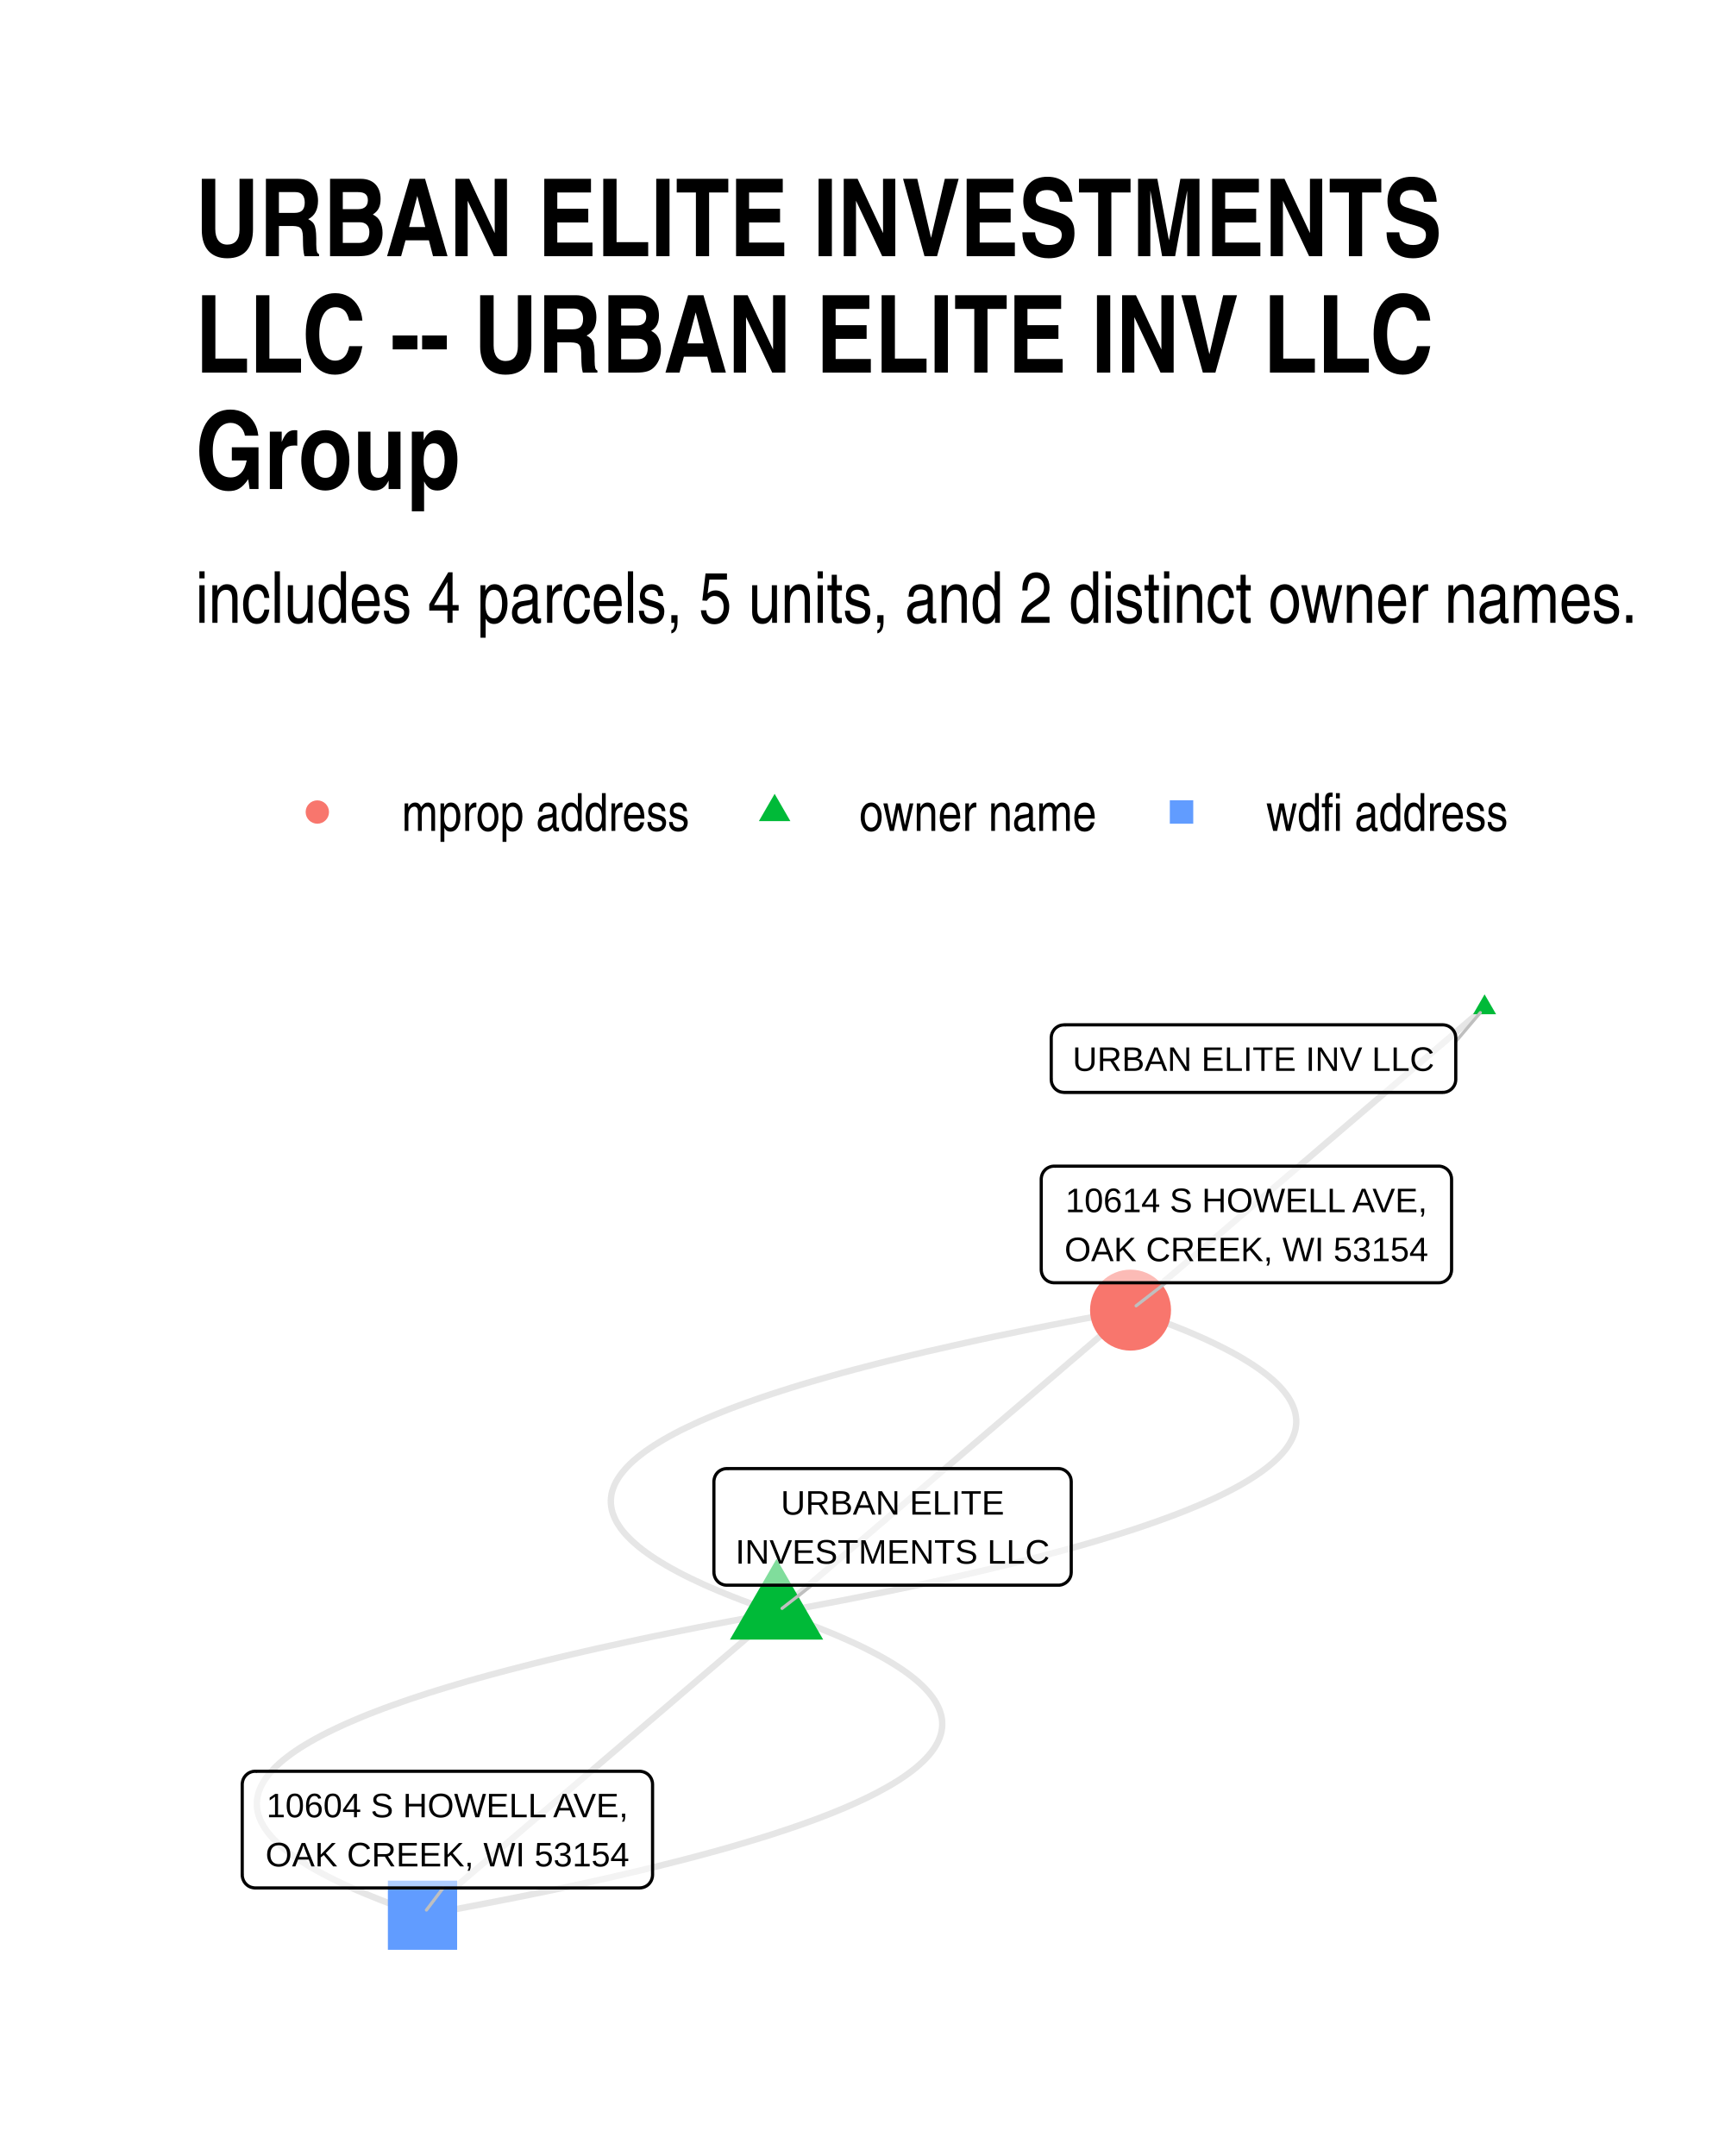
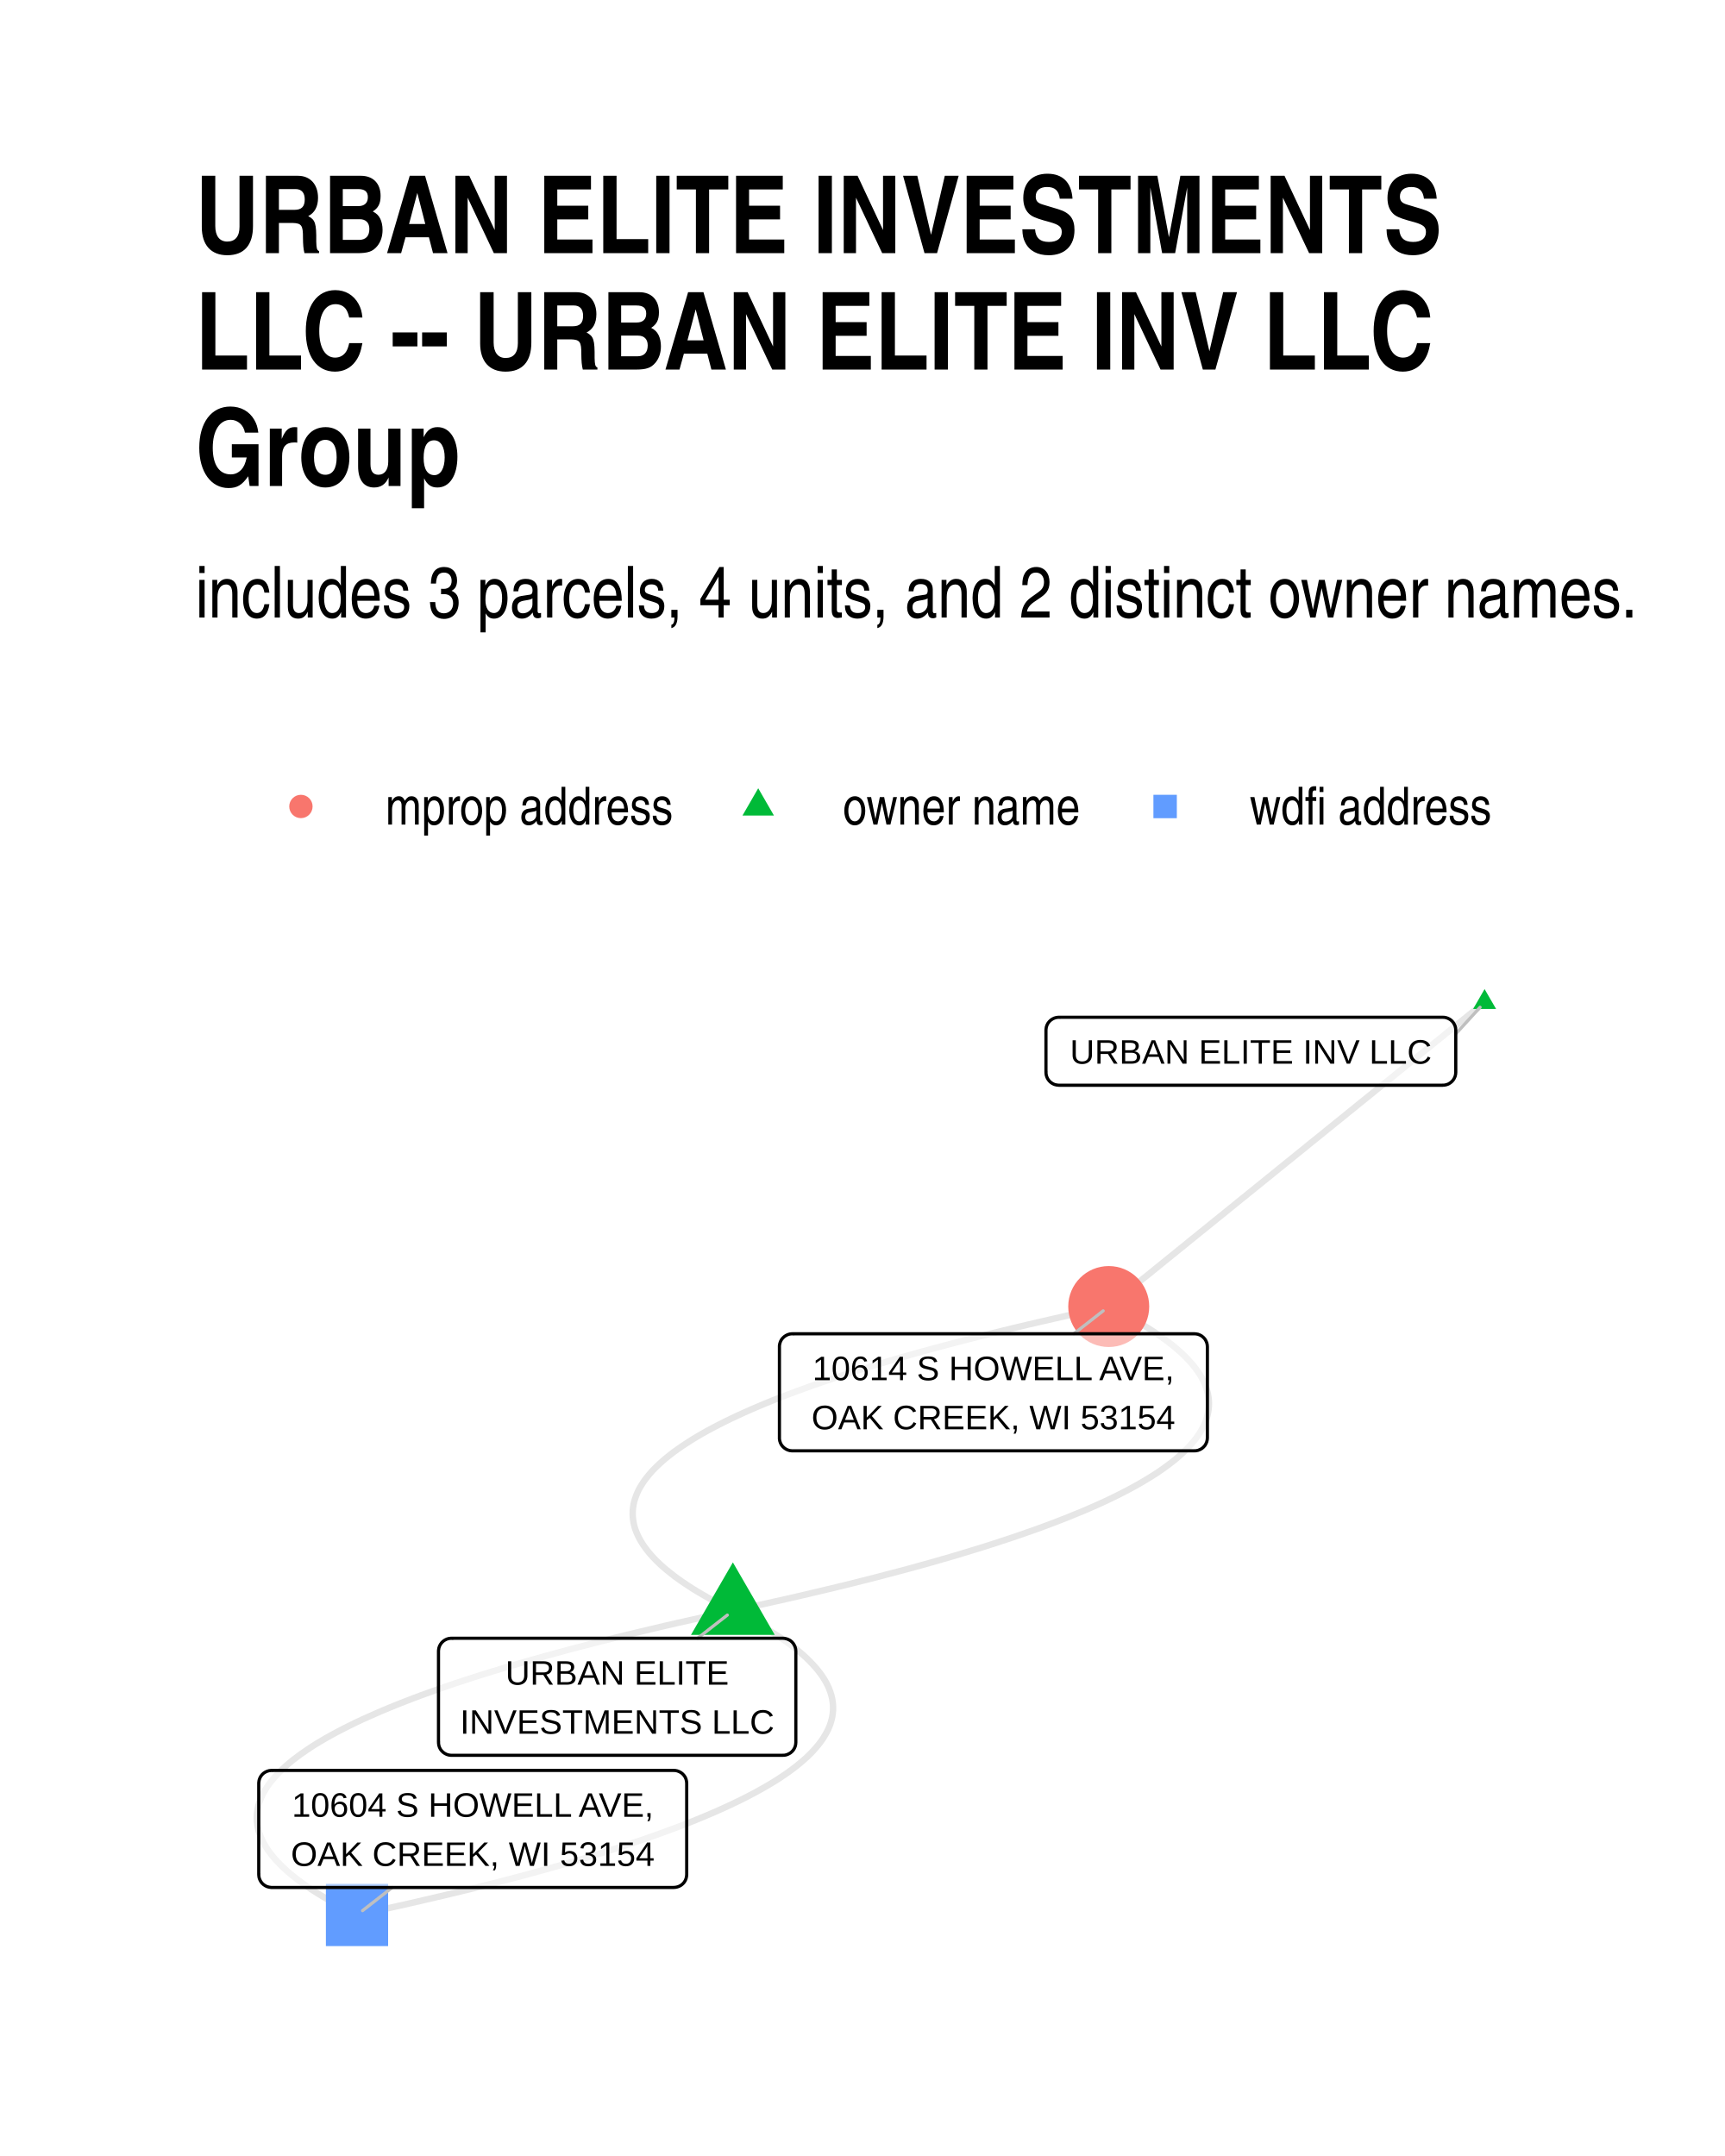
<svg xmlns="http://www.w3.org/2000/svg" width="384" height="480" class="svglite" viewBox="0 0 288 360">
  <defs>
-     <style>.svglite line,.svglite polyline,.svglite polygon,.svglite path,.svglite circle{fill:none;stroke:#000000;stroke-linecap:round;stroke-linejoin:round;stroke-miterlimit:10.00}</style>
+     <style>.svglite line,.svglite polyline,.svglite polygon,.svglite path,.svglite circle{fill:none;stroke:#000000;stroke-linecap:round;stroke-linejoin:round;stroke-miterlimit:10.00}.svglite text{white-space:pre}</style>
  </defs>
  <rect width="100%" height="100%" style="stroke-linecap:round;stroke-linejoin:round;stroke-miterlimit:10.00;stroke:none;fill:#FFFFFF" />
  <defs>
    <clipPath id="cpMC4wMHwyODguMDB8MC4wMHwzNjAuMDA=">
      <path d="M0 0h288v360H0z" />
    </clipPath>
  </defs>
  <g clip-path="url(#cpMC4wMHwyODguMDB8MC4wMHwzNjAuMDA=)">
    <path d="M0 0h288v360H0z" style="stroke-width:1.07;stroke:none;fill:#FFFFFF" />
  </g>
  <defs>
-     <clipPath id="cpMzIuNjN8MjU4LjExfDE2MC42NnwzMjcuMzc=">
-       <path d="M32.63 160.66h225.48v166.71H32.63z" />
+     <clipPath id="cpMzIuNjN8MjU4LjExfDE1OS43NHwzMjcuMzc=">
+       <path d="M32.63 159.74h225.48v167.63H32.63z" />
    </clipPath>
  </defs>
-   <g clip-path="url(#cpMzIuNjN8MjU4LjExfDE2MC42NnwzMjcuMzc=)">
-     <path d="m129.65 269.28 2.72-.5 2.68-.49 2.63-.5 2.59-.49 2.55-.5 2.5-.5 2.46-.49 2.42-.5 2.38-.5 2.33-.49 2.28-.5 2.25-.5 2.2-.5 2.16-.5 2.11-.5 2.07-.5 2.03-.5 1.98-.5 1.95-.5 1.89-.5 1.86-.5 1.81-.5 1.77-.5 1.72-.5 1.68-.51 1.64-.5 1.59-.5 1.55-.5 1.51-.51 1.46-.5 1.42-.51 1.38-.5 1.34-.51 1.29-.5 1.24-.51 1.21-.5 1.16-.51 1.12-.5 1.07-.51 1.03-.51.99-.51.94-.5.9-.51.86-.51.81-.51.77-.51.73-.51.68-.51.64-.51.6-.51.55-.51.51-.51.47-.51.43-.51.38-.51.33-.51.3-.52.25-.51.2-.51.17-.52.12-.51.07-.51.04-.52-.01-.51-.06-.52-.09-.51-.14-.52-.19-.52-.22-.51-.27-.52-.31-.52-.36-.51-.4-.52-.44-.52-.49-.52-.53-.52-.57-.51-.62-.52-.66-.52-.71-.52-.74-.52-.79-.52-.84-.52-.87-.53-.92-.52-.97-.52-1-.52-1.05-.52-1.1-.53-1.13-.52-1.18-.52-1.23-.53-1.26-.52-1.31-.52-1.36-.53-1.4-.52-1.44-.53-1.48-.52-1.53-.53m-59.1 50.52-2.72.49-2.68.5-2.64.49-2.59.5-2.55.49-2.5.5-2.46.5-2.42.49-2.37.5-2.33.5-2.29.5-2.25.49-2.2.5-2.15.5-2.12.5-2.07.5-2.03.5-1.98.5-1.94.5-1.9.5-1.85.5-1.81.5-1.77.5-1.73.51-1.68.5-1.63.5-1.6.5-1.55.51-1.51.5-1.46.51-1.42.5-1.38.5-1.33.51-1.29.5-1.25.51-1.2.51-1.16.5-1.12.51-1.08.51-1.03.5-.98.51-.95.51-.9.51-.85.5-.82.51-.77.51-.73.51-.68.51-.64.51-.6.51-.55.51-.51.51-.47.51-.42.51-.38.52-.34.51-.29.51-.25.51-.21.52-.16.51-.12.51-.08.52-.03.51.01.52.05.51.1.52.14.51.18.52.23.52.27.51.31.52.36.52.4.52.44.51.49.52.53.52.57.52.62.52.66.52.7.52.75.52.79.52.83.52.88.52.92.52.96.52 1.01.53 1.05.52 1.09.52 1.14.52 1.18.53 1.22.52 1.27.52 1.31.53 1.35.52 1.4.53 1.44.52 1.48.53 1.53.52m177.32-151.55-.59.51-.6.51-.6.51-.6.51-.59.51-.6.51-.6.51-.59.51-.6.51-.6.51-.59.52-.6.51-.6.51-.6.51-.59.51-.6.51-.6.51-.59.51-.6.51-.6.51-.6.51-.59.51-.6.51-.6.51-.59.51-.6.51-.6.51-.59.51-.6.51-.6.51-.6.51-.59.51-.6.51-.6.51-.59.51-.6.51-.6.51-.6.51-.59.51-.6.51-.6.51-.59.51-.6.51-.6.51-.59.51-.6.51-.6.52-.6.51-.59.51-.6.51-.6.51-.59.51-.6.51-.6.51-.6.51-.59.51-.6.51-.6.51-.59.51-.6.51-.6.51-.59.51-.6.51-.6.51-.6.51-.59.51-.6.51-.6.51-.59.51-.6.51-.6.51-.6.51-.59.51-.6.51-.6.51-.59.51-.6.51-.6.51-.6.51-.59.51-.6.51-.6.51-.59.52-.6.51-.6.51-.59.51-.6.51-.6.51-.6.51-.59.51-.6.51-.6.51-.59.51-.6.51-.6.51-.6.51-.59.51-.6.51-.6.51" style="stroke-width:1.07;stroke:#000000;stroke-opacity:0.10;stroke-linecap:butt" />
-     <path d="m129.65 269.28.59-.51.6-.51.6-.51.59-.51.6-.51.6-.51.6-.51.59-.52.6-.51.6-.51.59-.51.6-.51.6-.51.6-.51.59-.51.6-.51.6-.51.59-.51.6-.51.6-.51.59-.51.6-.51.6-.51.6-.51.59-.51.6-.51.6-.51.59-.51.6-.51.6-.51.59-.51.6-.51.6-.51.6-.51.59-.51.6-.51.6-.51.59-.51.6-.51.6-.51.6-.51.59-.51.6-.51.6-.52.59-.51.6-.51.6-.51.59-.51.6-.51.6-.51.6-.51.59-.51.6-.51.6-.51.59-.51.6-.51.6-.51.6-.51.59-.51.6-.51.6-.51.59-.51.6-.51.6-.51.59-.51.6-.51.6-.51.6-.51.59-.51.6-.51.6-.51.59-.51.6-.51.6-.51.59-.51.6-.51.6-.51.6-.51.59-.51.6-.52.6-.51.59-.51.6-.51.6-.51.6-.51.59-.51.6-.51.6-.51.59-.51.6-.51.6-.51.59-.51.6-.51.6-.51.6-.51.59-.51.6-.51.6-.51.59-.51m-59.1 50.52-.6.51-.6.51-.59.51-.6.51-.6.51-.6.51-.59.51-.6.51-.6.51-.59.51-.6.51-.6.51-.59.51-.6.51-.6.51-.6.51-.59.51-.6.51-.6.51-.59.51-.6.51-.6.51-.59.51-.6.51-.6.51-.6.51-.59.51-.6.51-.6.52-.59.51-.6.51-.6.51-.6.51-.59.51-.6.51-.6.51-.59.51-.6.51-.6.51-.59.51-.6.51-.6.51-.6.51-.59.51-.6.51-.6.51-.59.51-.6.51-.6.51-.59.51-.6.51-.6.51-.6.51-.59.51-.6.51-.6.51-.59.51-.6.51-.6.51-.59.51-.6.51-.6.51-.6.51-.59.51-.6.52-.6.51-.59.51-.6.51-.6.51-.59.51-.6.51-.6.51-.6.51-.59.51-.6.51-.6.51-.59.51-.6.51-.6.51-.6.51-.59.51-.6.51-.6.51-.59.51-.6.51-.6.51-.59.51-.6.51-.6.51-.6.51-.59.51-.6.51-.6.51-.59.51-.6.51-.6.51-.59.51-.6.51-.6.51" style="stroke-width:1.07;stroke:#000000;stroke-opacity:0.10;stroke-linecap:butt" />
-     <path d="m129.65 269.28-1.53-.53-1.48-.52-1.44-.53-1.4-.52-1.36-.53-1.31-.52-1.26-.53-1.23-.52-1.18-.52-1.13-.53-1.1-.52-1.05-.52-1-.52-.97-.53-.92-.52-.87-.52-.84-.52-.79-.52-.74-.52-.71-.52-.66-.52-.61-.52-.58-.52-.53-.52-.48-.51-.45-.52-.4-.52-.35-.52-.32-.51-.27-.52-.22-.52-.19-.51-.14-.52-.09-.51-.06-.52-.01-.51.04-.52.07-.51.12-.52.17-.51.2-.51.25-.52.3-.51.33-.51.39-.51.42-.51.47-.52.51-.51.55-.51.6-.51.64-.51.68-.51.73-.51.77-.51.81-.5.86-.51.9-.51.94-.51.99-.51 1.03-.5 1.08-.51 1.11-.51 1.16-.5 1.21-.51 1.24-.5 1.29-.51 1.34-.5 1.38-.51 1.42-.5 1.46-.51 1.51-.5 1.55-.5 1.59-.51 1.64-.5 1.68-.5 1.73-.5 1.76-.5 1.81-.51 1.86-.5 1.9-.5 1.94-.5 1.98-.5 2.03-.5 2.07-.5 2.11-.5 2.16-.49 2.2-.5 2.25-.5 2.28-.5 2.33-.5 2.38-.49 2.42-.5 2.46-.5 2.5-.49 2.55-.5 2.59-.5 2.63-.49 2.68-.5 2.72-.49m-59.1 50.52 1.52.52 1.49.53 1.44.52 1.39.53 1.36.52 1.31.53 1.27.52 1.22.53 1.18.52 1.14.52 1.09.52 1.05.53 1.01.52.96.52.92.52.88.52.83.52.79.52.75.52.7.52.66.52.62.52.57.52.53.52.49.52.44.52.4.51.36.52.31.52.27.52.23.51.18.52.14.51.1.52.05.51.01.52-.03.51-.08.52-.12.51-.16.51-.21.52-.25.51-.29.51-.34.52-.38.51-.42.51-.47.51-.51.51-.56.51-.59.51-.64.51-.69.51-.72.51-.77.51-.82.51-.86.51-.9.5-.94.51-.99.51-1.03.51-1.07.5-1.12.51-1.16.51-1.2.5-1.25.51-1.29.5-1.33.51-1.38.5-1.42.51-1.47.5-1.5.5-1.55.51-1.6.5-1.64.5-1.68.5-1.72.51-1.77.5-1.81.5-1.85.5-1.9.5-1.94.5-1.99.5-2.02.5-2.07.5-2.12.5-2.16.5-2.2.5-2.24.5-2.29.49-2.33.5-2.37.5-2.42.5-2.46.49-2.51.5-2.54.49-2.6.5-2.63.5-2.68.49-2.72.49" style="stroke-width:1.07;stroke:#000000;stroke-opacity:0.10;stroke-linecap:butt" />
-     <path d="m129.65 260.29 7.78 13.48h-15.56zm118.21-94.26 1.92 3.32h-3.83z" style="stroke-width:0.71;stroke:none;fill:#00BA38" />
-     <circle cx="188.75" cy="218.76" r="6.76" style="stroke-width:0.71;stroke:none;fill:#F8766D" />
-     <path d="M64.76 325.57h11.56v-11.55H64.76z" style="stroke-width:0.71;stroke:none;fill:#619CFF" />
-     <path d="m135.55 264.69-4.98 3.87m112.48-94.64 4.1-4.84m-52.51 45.11-4.96 3.85m-115.69 97.2-2.79 3.69" style="stroke-width:0.53;stroke:#BFBFBF" />
-     <path d="M121.35 264.69h55.34-.09l.35-.01.34-.07.32-.13.3-.17.27-.22.23-.26.19-.29.14-.32.08-.34.03-.35h0v-15.15h0l-.03-.35-.08-.34-.14-.32-.19-.29-.23-.26-.27-.22-.3-.18-.32-.12-.34-.07-.26-.01h-55.34l.27.01-.35-.01-.35.04-.33.1-.32.15-.28.19-.25.24-.21.28-.16.31-.11.33-.06.34-.01.18v15.15l.01-.17v.35l.06.34.11.33.16.31.21.27.25.25.28.19.32.15.33.1.35.04z" style="stroke-width:0.53;fill:#FFFFFF;fill-opacity:0.50" />
-     <text x="149.02" y="252.9" lengthAdjust="spacingAndGlyphs" style="font-size:5.69px;font-family:Arial" text-anchor="middle" textLength="37.28">URBAN ELITE</text>
-     <text x="149.02" y="261.09" lengthAdjust="spacingAndGlyphs" style="font-size:5.69px;font-family:Arial" text-anchor="middle" textLength="52.45">INVESTMENTS LLC</text>
-     <path d="M177.67 182.41h63.22l-.09-.01.35-.01.34-.07.32-.12.3-.18.27-.22.23-.26.19-.29.14-.32.08-.34.03-.34h0v-6.97h0l-.03-.34-.08-.34-.14-.32-.19-.29-.23-.26-.27-.22-.3-.18-.32-.12-.34-.07-.26-.02h-63.22l.26.02-.35-.01-.34.04-.34.09-.31.15-.29.2-.25.24-.2.28-.17.31-.11.33-.05.34-.01.17v6.97l.01-.18v.35l.05.34.11.33.17.31.2.28.25.24.29.2.31.15.34.09.34.04z" style="stroke-width:0.53;fill:#FFFFFF;fill-opacity:0.50" />
-     <text x="209.28" y="178.81" lengthAdjust="spacingAndGlyphs" style="font-size:5.69px;font-family:Arial" text-anchor="middle" textLength="60.34">URBAN ELITE INV LLC</text>
-     <path d="M176 214.19h64.19-.09l.35-.01.34-.07.32-.12.3-.18.27-.22.23-.26.19-.29.13-.32.09-.34.03-.35h0v-15.15h0l-.03-.35-.09-.34-.13-.32-.19-.29-.23-.26-.27-.22-.3-.17-.32-.13-.34-.07-.26-.01H176l.26.01-.34-.01-.35.04-.33.1-.32.15-.28.19-.25.25-.21.27-.16.31-.11.33-.06.34-.01.18v15.15l.01-.17v.35l.06.34.11.33.16.31.21.28.25.24.28.2.32.14.33.1.35.04z" style="stroke-width:0.53;fill:#FFFFFF;fill-opacity:0.50" />
-     <text x="208.09" y="202.4" lengthAdjust="spacingAndGlyphs" style="font-size:5.69px;font-family:Arial" text-anchor="middle" textLength="61.3">10614 S HOWELL AVE,</text>
-     <text x="208.09" y="210.59" lengthAdjust="spacingAndGlyphs" style="font-size:5.69px;font-family:Arial" text-anchor="middle" textLength="60.66">OAK CREEK, WI 53154</text>
-     <path d="M42.6 315.24h64.19-.09l.35-.02.34-.07.32-.12.3-.17.27-.22.23-.27.19-.29.13-.32.09-.34.03-.34h0v-15.16h0l-.03-.35-.09-.33-.13-.32-.19-.3-.23-.26-.27-.22-.3-.17-.32-.12-.34-.07-.26-.02H42.6l.26.02-.34-.02-.35.04-.33.1-.32.15-.28.2-.25.24-.21.28-.16.3-.11.33-.06.35-.01.17v15.16l.01-.18v.35l.06.34.11.33.16.31.21.28.25.24.28.2.32.15.33.09.35.05z" style="stroke-width:0.53;fill:#FFFFFF;fill-opacity:0.50" />
-     <text x="74.69" y="303.44" lengthAdjust="spacingAndGlyphs" style="font-size:5.69px;font-family:Arial" text-anchor="middle" textLength="61.3">10604 S HOWELL AVE,</text>
-     <text x="74.69" y="311.64" lengthAdjust="spacingAndGlyphs" style="font-size:5.69px;font-family:Arial" text-anchor="middle" textLength="60.66">OAK CREEK, WI 53154</text>
+   <g clip-path="url(#cpMzIuNjN8MjU4LjExfDE1OS43NHwzMjcuMzc=)">
+     <path d="m122.36 268.96 2.32-.51 2.29-.5 2.26-.5 2.22-.5 2.19-.5 2.15-.51 2.12-.5 2.08-.5 2.05-.5 2.02-.51 1.98-.5 1.94-.51 1.91-.5 1.88-.5 1.84-.51 1.81-.5 1.77-.51 1.74-.5 1.7-.51 1.67-.51 1.64-.5 1.6-.51 1.56-.51 1.53-.5 1.5-.51 1.46-.51 1.43-.5 1.39-.51 1.36-.51 1.33-.51 1.29-.51 1.25-.51 1.22-.5 1.19-.51 1.15-.51 1.12-.51 1.08-.51 1.05-.51 1.01-.51.98-.51.95-.52.91-.51.87-.51.84-.51.81-.51.77-.51.74-.52.7-.51.67-.51.63-.51.6-.52.57-.51.53-.52.49-.51.46-.51.43-.52.39-.51.36-.52.32-.51.29-.52.26-.51.22-.52.18-.52.15-.51.12-.52.08-.52.05-.51.01-.52-.02-.52-.06-.52-.09-.52-.13-.51-.16-.52-.19-.52-.23-.52-.26-.52-.3-.52-.33-.52-.37-.52-.4-.52-.44-.52-.47-.52-.5-.52-.54-.52-.58-.52-.61-.53-.64-.52-.68-.52-.71-.52-.75-.53-.78-.52-.81-.52-.85-.53-.89-.52-.92-.52-.95-.53-.99-.52-1.02-.53-1.06-.52m-62.75 50.8-2.33.5-2.29.5-2.25.5-2.23.5-2.18.5-2.16.51-2.11.5-2.09.5-2.05.51-2.01.5-1.98.5-1.95.51-1.91.5-1.87.51-1.84.5-1.81.51-1.78.5-1.73.51-1.71.5-1.67.51-1.63.5-1.6.51-1.57.51-1.53.5-1.5.51-1.46.51-1.43.51-1.39.5-1.36.51-1.32.51-1.29.51-1.26.51-1.22.51-1.18.51-1.15.51-1.12.5-1.08.51-1.05.52-1.02.51-.97.51-.95.51-.91.51-.87.51-.85.51-.8.51-.77.52-.74.51-.7.51-.67.51-.64.52-.6.51-.56.51-.53.52-.5.51-.46.52-.42.51-.4.51-.35.52-.33.52-.29.51-.25.52-.22.51-.19.52-.15.52-.11.51-.08.52-.05.52-.01.51.02.52.06.52.09.52.12.52.16.51.2.52.23.52.26.52.3.52.33.52.37.52.4.52.43.52.48.52.5.52.54.52.57.53.61.52.65.52.67.52.72.52.74.53.78.52.82.52.85.53.89.52.92.52.95.53.99.52 1.02.53 1.06.52m188.25-152.39-.63.52-.63.51-.64.51-.63.51-.64.52-.63.51-.63.51-.64.52-.63.51-.64.51-.63.52-.63.51-.64.51-.63.52-.64.51-.63.51-.63.51-.64.52-.63.51-.63.51-.64.52-.63.51-.64.51-.63.52-.63.51-.64.51-.63.52-.64.51-.63.51-.63.52-.64.51-.63.51-.64.51-.63.52-.63.51-.64.51-.63.52-.63.51-.64.51-.63.52-.64.51-.63.51-.63.52-.64.51-.63.51-.64.51-.63.52-.63.51-.64.51-.63.52-.63.51-.64.51-.63.52-.64.51-.63.51-.63.52-.64.51-.63.51-.64.52-.63.51-.63.51-.64.51-.63.52-.64.51-.63.51-.63.52-.64.51-.63.51-.63.52-.64.51-.63.51-.64.52-.63.51-.63.51-.64.51-.63.52-.64.51-.63.51-.63.52-.64.51-.63.51-.63.52-.64.51-.63.51-.64.52-.63.51-.63.51-.64.52-.63.51-.64.51-.63.51-.63.52-.64.51-.63.51-.64.52-.63.51-.63.51-.64.52-.63.51" style="stroke-width:1.07;stroke:#000000;stroke-opacity:0.10;stroke-linecap:butt" />
+     <path d="m122.36 268.96-1.06-.53-1.02-.52-.99-.53-.95-.52-.92-.53-.89-.52-.85-.52-.82-.53-.78-.52-.74-.52-.72-.52-.67-.53-.65-.52-.61-.52-.57-.52-.54-.52-.5-.52-.48-.53-.43-.52-.4-.52-.37-.52-.33-.52-.3-.52-.26-.51-.23-.52-.2-.52-.16-.52-.12-.52-.09-.52-.06-.52-.02-.51.01-.52.05-.52.08-.52.11-.51.16-.52.18-.51.22-.52.25-.52.29-.51.33-.52.35-.51.4-.52.42-.51.46-.52.5-.51.53-.51.57-.52.59-.51.64-.51.67-.52.7-.51.74-.51.77-.51.81-.52.84-.51.87-.51.91-.51.95-.51.98-.51 1.01-.51 1.05-.51 1.08-.51 1.12-.51 1.15-.51 1.18-.51 1.22-.51 1.26-.51 1.29-.51 1.32-.5 1.36-.51 1.4-.51 1.42-.51 1.47-.51 1.49-.5 1.53-.51 1.57-.51 1.6-.5 1.63-.51 1.67-.5 1.71-.51 1.74-.51 1.77-.5 1.81-.51 1.84-.5 1.87-.5 1.92-.51 1.94-.5 1.98-.51 2.02-.5 2.04-.5 2.09-.51 2.12-.5 2.15-.5 2.19-.5 2.22-.51 2.25-.5 2.29-.5 2.33-.5m-62.75 50.8 1.06.52 1.02.53.99.52.95.52.92.53.88.52.85.53.82.52.78.52.75.52.71.53.68.52.64.52.61.52.58.52.53.53.51.52.47.52.44.52.4.52.37.52.33.52.3.52.26.52.23.52.19.51.16.52.13.52.09.52.06.52.02.52-.01.51-.05.52-.08.52-.12.51-.15.52-.18.52-.22.51-.26.52-.29.51-.32.52-.36.51-.39.52-.43.51-.46.52-.49.51-.53.52-.57.51-.6.51-.63.52-.67.51-.7.51-.74.51-.77.52-.81.51-.84.51-.88.51-.91.51-.94.51-.98.51-1.01.51-1.05.51-1.08.51-1.12.51-1.15.51-1.19.51-1.22.51-1.25.51-1.29.51-1.33.51-1.36.5-1.39.51-1.43.51-1.46.51-1.5.5-1.53.51-1.56.51-1.6.5-1.64.51-1.67.51-1.7.5-1.74.51-1.77.5-1.81.51-1.84.5-1.88.51-1.91.5-1.94.51-1.98.5-2.02.5-2.05.51-2.08.5-2.12.5-2.15.5-2.19.51-2.22.5-2.26.5-2.29.5-2.32.5" style="stroke-width:1.07;stroke:#000000;stroke-opacity:0.10;stroke-linecap:butt" />
+     <path d="m122.36 260.88 6.99 12.11h-13.99zm125.5-95.73 1.92 3.32h-3.83z" style="stroke-width:0.71;stroke:none;fill:#00BA38" />
+     <circle cx="185.11" cy="218.16" r="6.76" style="stroke-width:0.71;stroke:none;fill:#F8766D" />
+     <path d="M54.41 324.95H64.8v-10.39H54.41z" style="stroke-width:0.71;stroke:none;fill:#619CFF" />
+     <path d="m116.47 273.55 4.96-3.87m121.62-97.05 4.06-4.44m-67.83 54.52 4.9-3.83M65.49 315.16l-4.96 3.87" style="stroke-width:0.53;stroke:#BFBFBF" />
+     <path d="M75.37 293.09h55.34-.09l.35-.01.34-.07.32-.13.31-.17.27-.22.23-.26.18-.29.14-.32.08-.34.03-.35h0v-15.22h0l-.03-.35-.08-.33-.14-.32-.18-.3-.23-.26-.27-.22-.31-.17-.32-.12-.34-.07-.26-.02H75.37l.26.02-.35-.02-.34.04-.34.1-.31.15-.29.2-.25.24-.21.28-.16.3-.11.33-.05.35-.01.17v15.22l.01-.17v.35l.05.34.11.33.16.31.21.27.25.24.29.2.31.15.34.1.34.04z" style="stroke-width:0.53;fill:#FFFFFF;fill-opacity:0.50" />
+     <text x="103.04" y="281.3" lengthAdjust="spacingAndGlyphs" style="font-size:5.69px;font-family:&quot;Liberation Sans&quot;" text-anchor="middle" textLength="37.48">URBAN ELITE</text>
+     <text x="103.04" y="289.49" lengthAdjust="spacingAndGlyphs" style="font-size:5.69px;font-family:&quot;Liberation Sans&quot;" text-anchor="middle" textLength="52.46">INVESTMENTS LLC</text>
+     <path d="M176.79 181.21h64.1l-.09-.01.35-.01.34-.07.33-.12.3-.18.27-.22.23-.26.18-.29.14-.32.08-.34.03-.34h0v-7.03h0l-.03-.35-.08-.34-.14-.31-.18-.3-.23-.26-.27-.22-.3-.17-.33-.13-.34-.07-.26-.01h-64.1l.26.01-.35-.01-.34.04-.34.1-.31.15-.29.2-.25.24-.21.27-.16.31-.11.33-.05.35-.01.17v7.03l.01-.18v.35l.05.34.11.33.16.31.21.28.25.24.29.2.31.15.34.09.34.04z" style="stroke-width:0.53;fill:#FFFFFF;fill-opacity:0.50" />
+     <text x="208.84" y="177.61" lengthAdjust="spacingAndGlyphs" style="font-size:5.69px;font-family:&quot;Liberation Sans&quot;" text-anchor="middle" textLength="61.22">URBAN ELITE INV LLC</text>
+     <path d="M132.29 242.25h67.13-.09l.35-.01.34-.07.32-.13.31-.17.26-.22.24-.26.18-.3.14-.32.08-.33.03-.35h0v-15.22h0l-.03-.35-.08-.33-.14-.32-.18-.3-.24-.26-.26-.22-.31-.17-.32-.13-.34-.06-.26-.02h-67.13l.26.02-.35-.02-.35.04-.33.1-.31.15-.29.2-.25.24-.21.27-.16.31-.11.33-.06.35v15.39-.17.34l.06.35.11.33.16.31.21.27.25.24.29.2.31.15.33.1.35.04z" style="stroke-width:0.53;fill:#FFFFFF;fill-opacity:0.50" />
+     <text x="165.85" y="230.46" lengthAdjust="spacingAndGlyphs" style="font-size:5.69px;font-family:&quot;Liberation Sans&quot;" text-anchor="middle" textLength="64.25">10614 S HOWELL AVE,</text>
+     <text x="165.85" y="238.65" lengthAdjust="spacingAndGlyphs" style="font-size:5.69px;font-family:&quot;Liberation Sans&quot;" text-anchor="middle" textLength="63.48">OAK CREEK, WI 53154</text>
+     <path d="M45.36 315.16h67.13-.08l.34-.02.34-.07.33-.12.3-.17.27-.22.23-.26.19-.3.13-.32.08-.34.03-.34h0v-15.22h0l-.03-.35-.08-.34-.13-.32-.19-.29-.23-.26-.27-.22-.3-.17-.33-.13-.34-.07-.26-.01H45.36l.26.01-.35-.01-.34.04-.34.1-.31.15-.29.19-.25.24-.21.28-.16.31-.11.33-.05.34-.01.18V313l.01-.18v.35l.05.35.11.32.16.31.21.28.25.24.29.2.31.15.34.09.34.05z" style="stroke-width:0.53;fill:#FFFFFF;fill-opacity:0.50" />
+     <text x="78.93" y="303.36" lengthAdjust="spacingAndGlyphs" style="font-size:5.69px;font-family:&quot;Liberation Sans&quot;" text-anchor="middle" textLength="64.25">10604 S HOWELL AVE,</text>
+     <text x="78.93" y="311.56" lengthAdjust="spacingAndGlyphs" style="font-size:5.69px;font-family:&quot;Liberation Sans&quot;" text-anchor="middle" textLength="63.48">OAK CREEK, WI 53154</text>
  </g>
  <g clip-path="url(#cpMC4wMHwyODguMDB8MC4wMHwzNjAuMDA=)">
-     <circle cx="52.98" cy="135.59" r="1.95" style="stroke-width:0.71;stroke:none;fill:#F8766D" />
-     <path d="m129.33 132.55 2.63 4.56h-5.26z" style="stroke-width:0.71;stroke:none;fill:#00BA38" />
-     <path d="M195.31 137.54h3.91v-3.91h-3.91z" style="stroke-width:0.71;stroke:none;fill:#619CFF" />
-     <text x="67.09" y="138.74" lengthAdjust="spacingAndGlyphs" style="font-size:8.80px;font-family:Arial Narrow" textLength="48.12">mprop address</text>
-     <text x="143.45" y="138.74" lengthAdjust="spacingAndGlyphs" style="font-size:8.80px;font-family:Arial Narrow" textLength="39.69">owner name</text>
-     <text x="211.38" y="138.74" lengthAdjust="spacingAndGlyphs" style="font-size:8.80px;font-family:Arial Narrow" textLength="40.5">wdfi address</text>
-     <text x="32.63" y="104" lengthAdjust="spacingAndGlyphs" style="font-size:12.00px;font-family:Arial Narrow" textLength="241.29">includes 4 parcels, 5 units, and 2 distinct owner names.</text>
-     <text x="32.63" y="42.78" lengthAdjust="spacingAndGlyphs" style="font-size:18.00px;font-weight:bold;font-family:Arial Narrow" textLength="208.26">URBAN ELITE INVESTMENTS</text>
-     <text x="32.63" y="62.22" lengthAdjust="spacingAndGlyphs" style="font-size:18.00px;font-weight:bold;font-family:Arial Narrow" textLength="207.41">LLC -- URBAN ELITE INV LLC</text>
-     <text x="32.63" y="81.66" lengthAdjust="spacingAndGlyphs" style="font-size:18.00px;font-weight:bold;font-family:Arial Narrow" textLength="44.27">Group</text>
+     <circle cx="50.24" cy="134.66" r="1.95" style="stroke-width:0.71;stroke:none;fill:#F8766D" />
+     <path d="m126.59 131.62 2.63 4.56h-5.26z" style="stroke-width:0.71;stroke:none;fill:#00BA38" />
+     <path d="M192.57 136.62h3.91v-3.91h-3.91z" style="stroke-width:0.71;stroke:none;fill:#619CFF" />
+     <text x="64.36" y="137.69" lengthAdjust="spacingAndGlyphs" style="font-size:8.80px;font-family:&quot;Liberation Sans Narrow&quot;" textLength="48.12">mprop address</text>
+     <text x="140.71" y="137.69" lengthAdjust="spacingAndGlyphs" style="font-size:8.80px;font-family:&quot;Liberation Sans Narrow&quot;" textLength="39.69">owner name</text>
+     <text x="208.64" y="137.69" lengthAdjust="spacingAndGlyphs" style="font-size:8.80px;font-family:&quot;Liberation Sans Narrow&quot;" textLength="40.5">wdfi address</text>
+     <text x="32.63" y="103.11" lengthAdjust="spacingAndGlyphs" style="font-size:12.00px;font-family:&quot;Liberation Sans Narrow&quot;" textLength="241.29">includes 3 parcels, 4 units, and 2 distinct owner names.</text>
+     <text x="32.63" y="42.27" lengthAdjust="spacingAndGlyphs" style="font-size:18.00px;font-weight:bold;font-family:&quot;Liberation Sans Narrow&quot;" textLength="208.26">URBAN ELITE INVESTMENTS</text>
+     <text x="32.63" y="61.71" lengthAdjust="spacingAndGlyphs" style="font-size:18.00px;font-weight:bold;font-family:&quot;Liberation Sans Narrow&quot;" textLength="207.41">LLC -- URBAN ELITE INV LLC</text>
+     <text x="32.63" y="81.15" lengthAdjust="spacingAndGlyphs" style="font-size:18.00px;font-weight:bold;font-family:&quot;Liberation Sans Narrow&quot;" textLength="44.27">Group</text>
  </g>
</svg>
